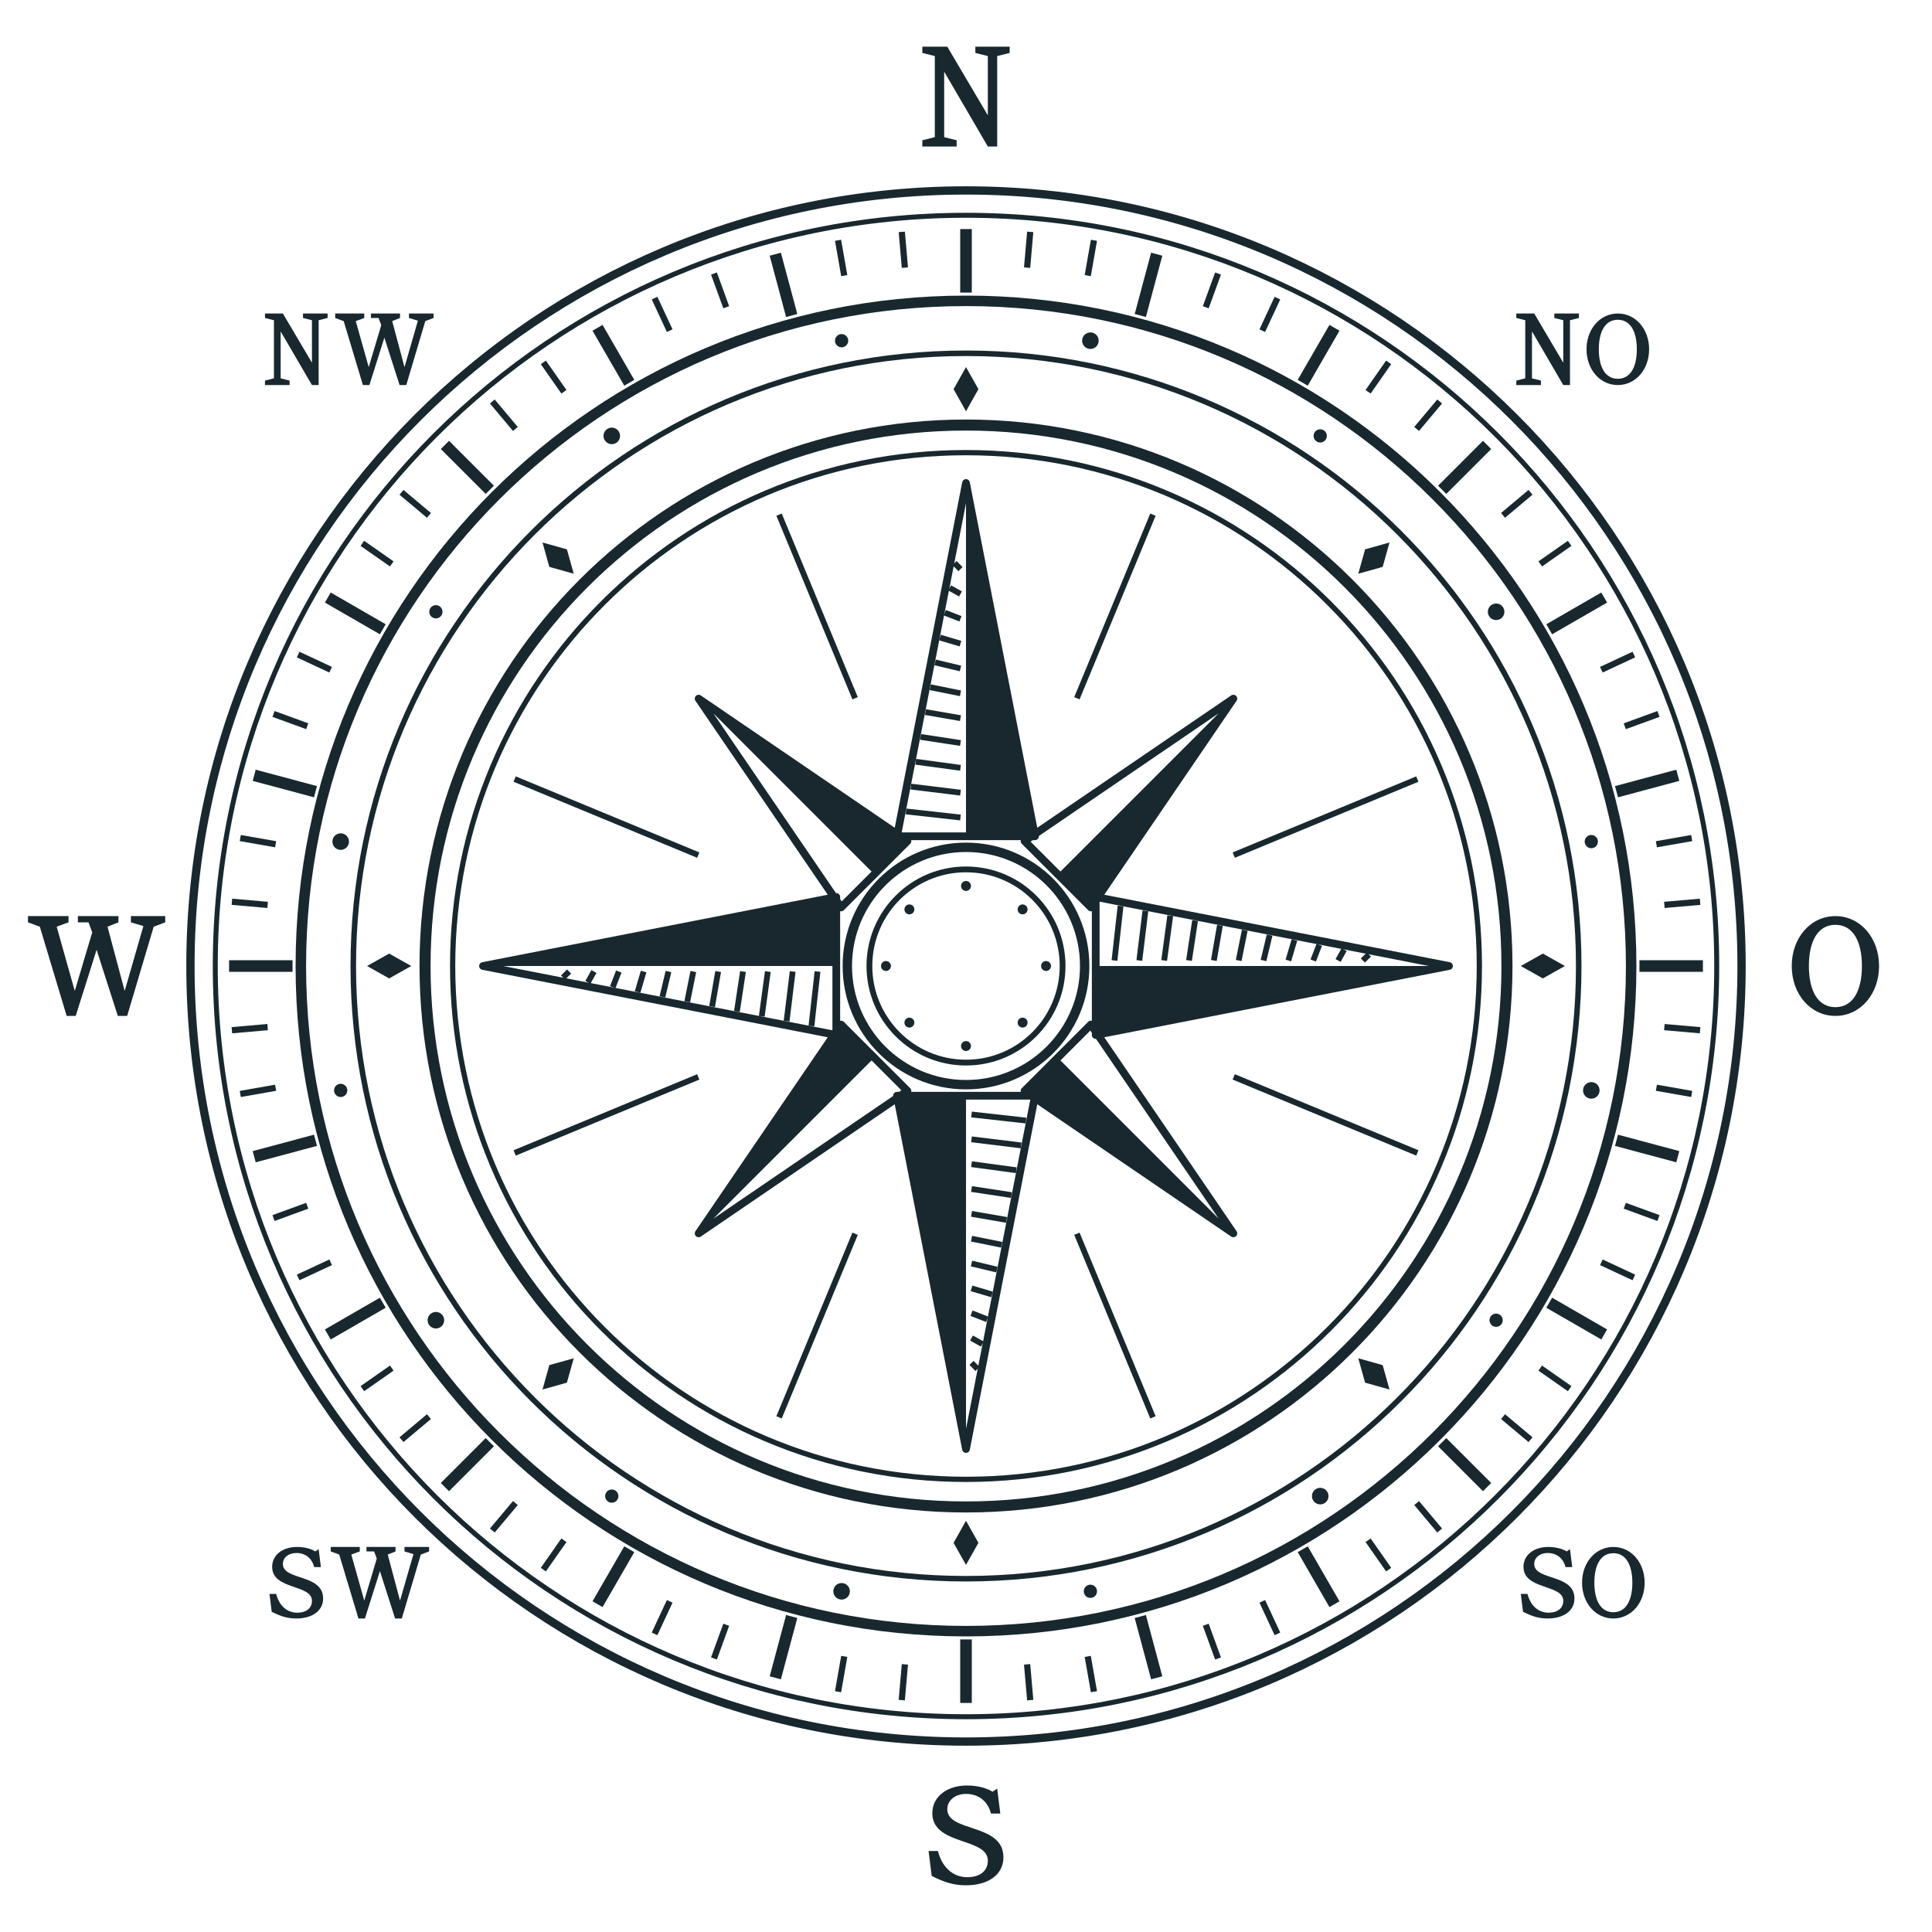
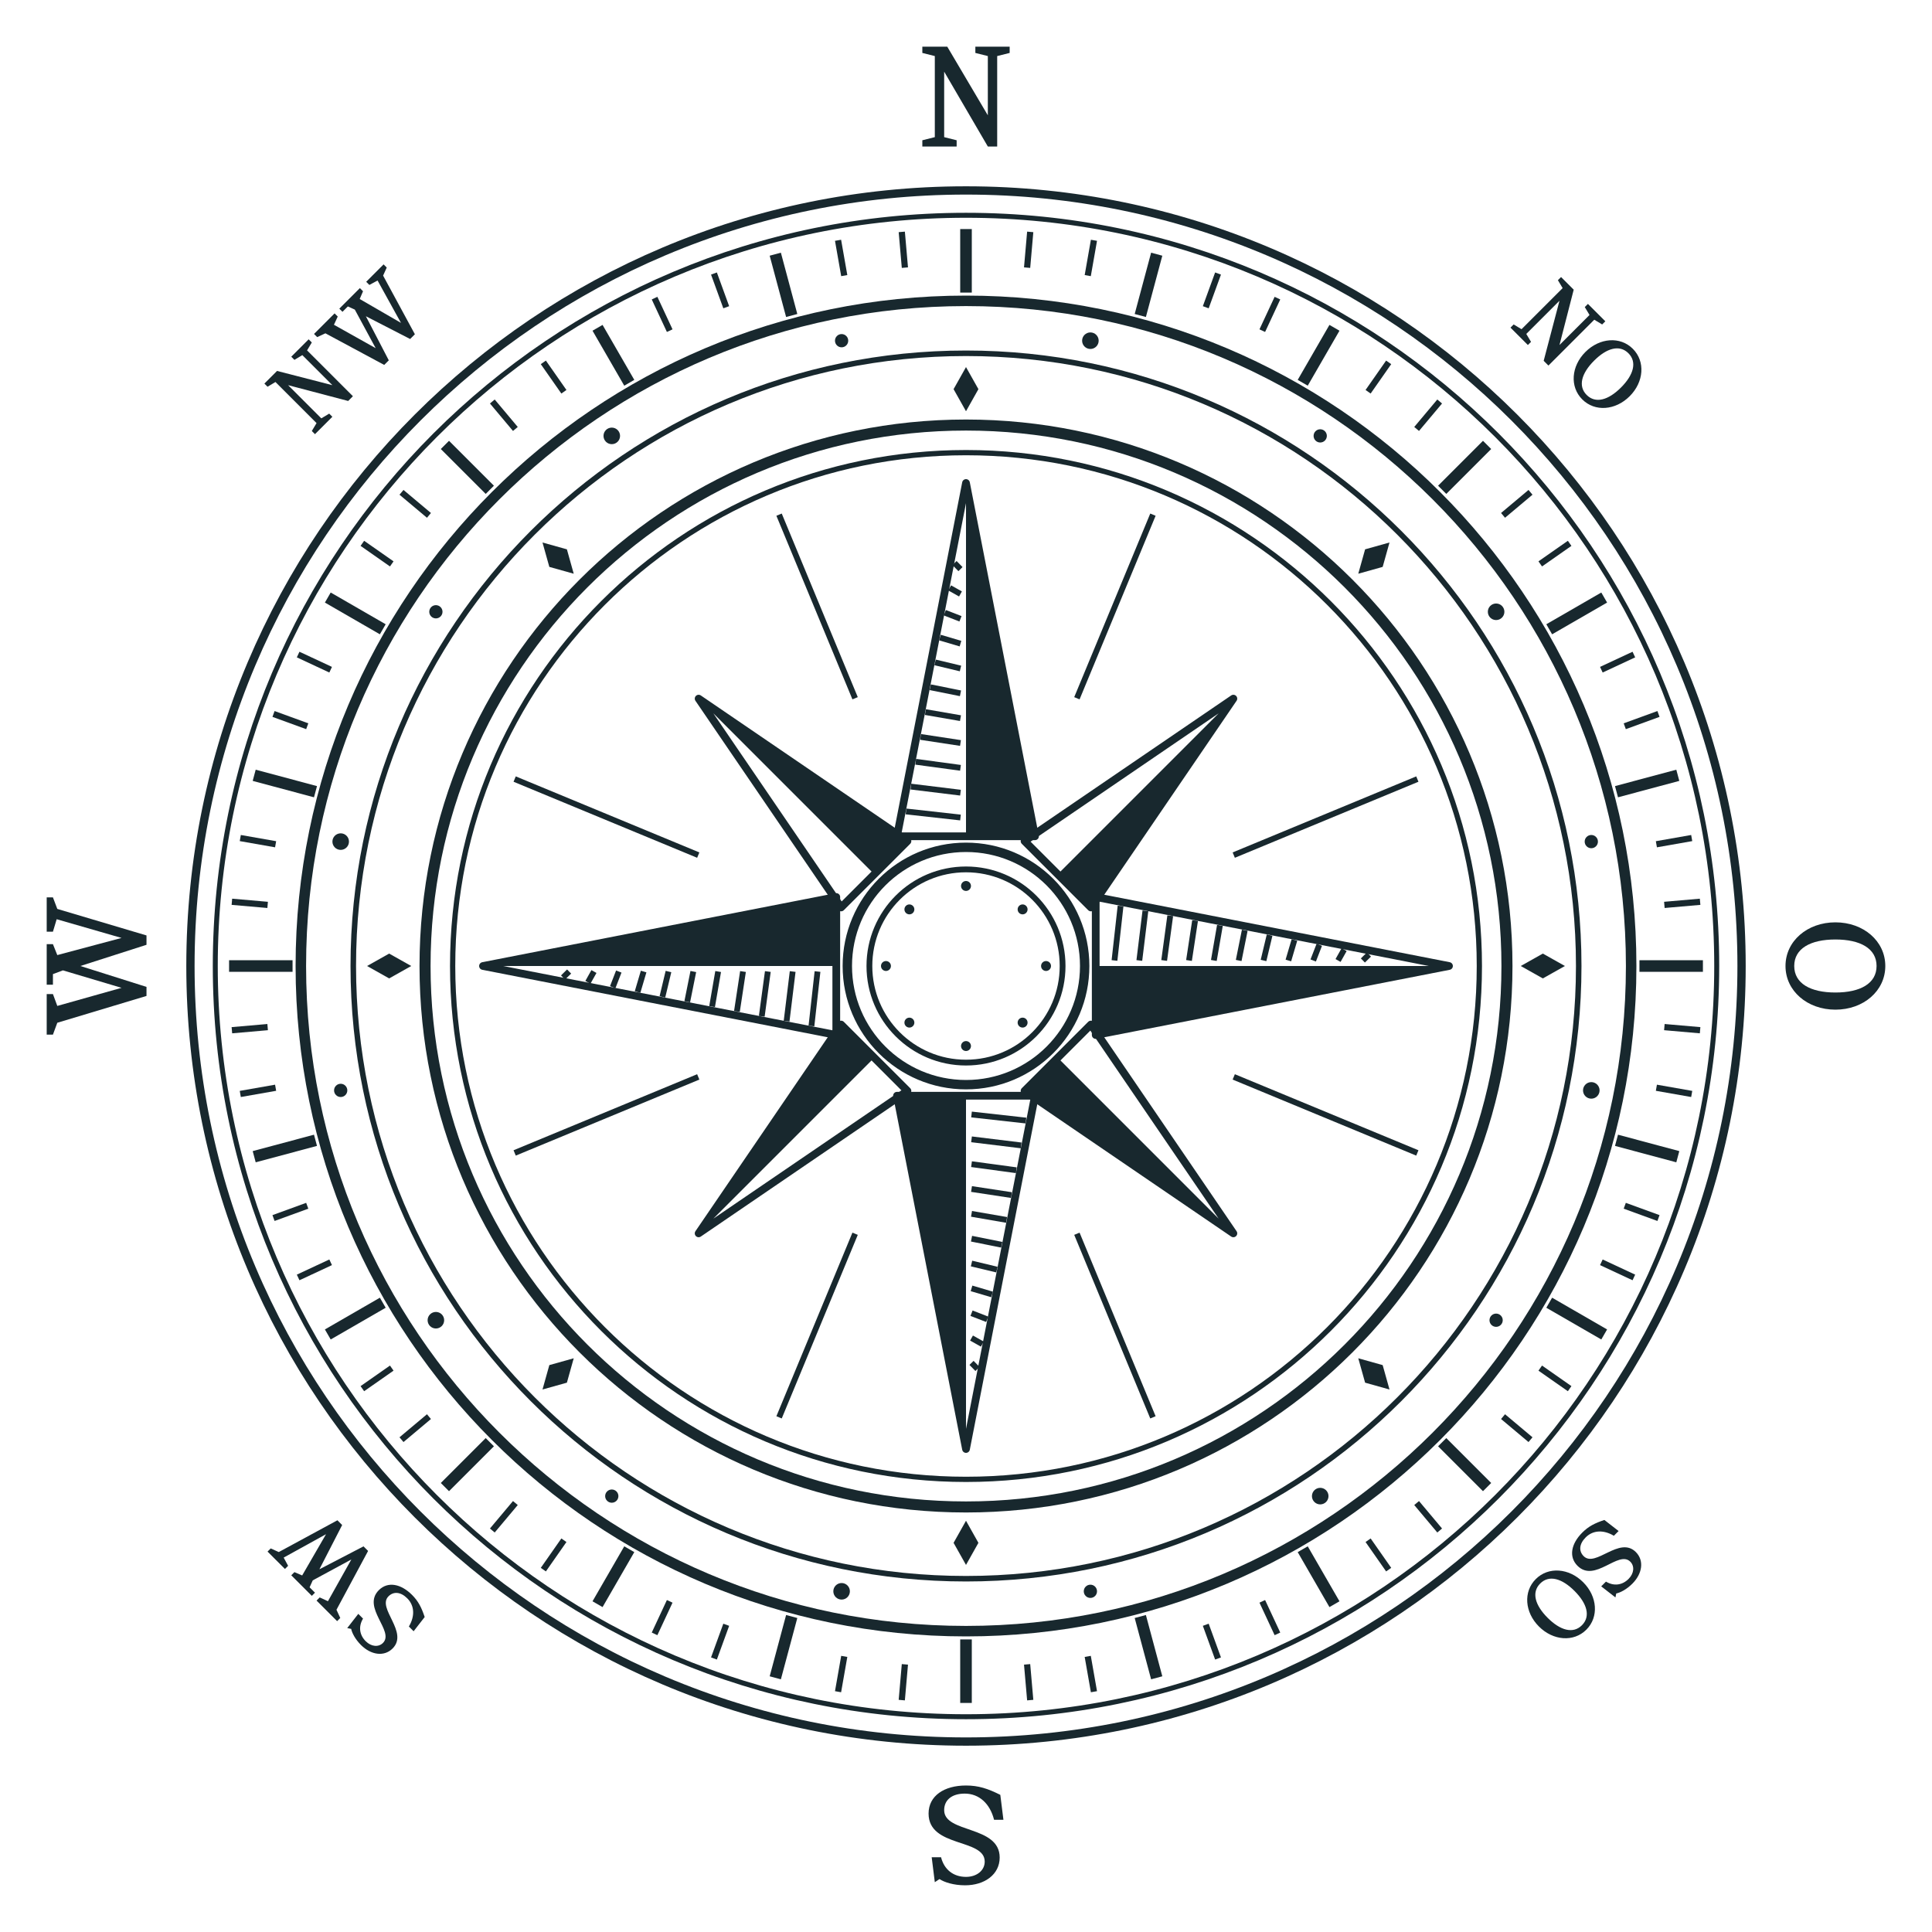
<svg xmlns="http://www.w3.org/2000/svg" width="700" height="700" viewBox="-350 -350 700 700" role="img" aria-labelledby="title desc" fill="#18282e">
  <g fill="none" stroke="#18282e" stroke-width="3">
    <circle cx="0" cy="0" r="281" stroke-width="3" />
    <circle cx="0" cy="0" r="272" stroke-width="1.8" />
    <circle cx="0" cy="0" r="241" stroke-width="3.8" />
    <circle cx="0" cy="0" r="222" stroke-width="2" />
    <circle cx="0" cy="0" r="196" stroke-width="4" />
    <circle cx="0" cy="0" r="186" stroke-width="1.9" />
    <circle cx="0" cy="0" r="43" stroke-width="3.4" />
    <path d="M0 -267L0 -244M69.1 -257.9L63.15 -235.69M133.5 -231.23L122 -211.31M188.8 -188.8L172.53 -172.53M231.23 -133.5L211.31 -122M257.9 -69.1L235.69 -63.15M267 0L244 0M257.9 69.1L235.69 63.15M231.23 133.5L211.31 122M188.8 188.8L172.53 172.53M133.5 231.23L122 211.31M69.1 257.9L63.15 235.69M0 267L0 244M-69.1 257.9L-63.15 235.69M-133.5 231.23L-122 211.31M-188.8 188.8L-172.53 172.53M-231.23 133.5L-211.31 122M-257.9 69.1L-235.69 63.15M-267 0L-244 0M-257.9 -69.1L-235.69 -63.15M-231.23 -133.5L-211.31 -122M-188.8 -188.8L-172.53 -172.53M-133.5 -231.23L-122 -211.31M-69.1 -257.9L-63.15 -235.69" stroke-width="4.2" />
    <path d="M23.27 -265.98L22.14 -253.03M46.36 -262.94L44.11 -250.14M91.32 -250.9L86.87 -238.68M112.84 -241.98L107.35 -230.2M153.14 -218.71L145.69 -208.06M171.62 -204.53L163.27 -194.58M204.53 -171.62L194.58 -163.27M218.71 -153.14L208.06 -145.69M241.98 -112.84L230.2 -107.35M250.9 -91.32L238.68 -86.87M262.94 -46.36L250.14 -44.11M265.98 -23.27L253.03 -22.14M265.98 23.27L253.03 22.14M262.94 46.36L250.14 44.11M250.9 91.32L238.68 86.87M241.98 112.84L230.2 107.35M218.71 153.14L208.06 145.69M204.53 171.62L194.58 163.27M171.62 204.53L163.27 194.58M153.14 218.71L145.69 208.06M112.84 241.98L107.35 230.2M91.32 250.9L86.87 238.68M46.36 262.94L44.11 250.14M23.27 265.98L22.14 253.03M-23.27 265.98L-22.14 253.03M-46.36 262.94L-44.11 250.14M-91.32 250.9L-86.87 238.68M-112.84 241.98L-107.35 230.2M-153.14 218.71L-145.69 208.06M-171.62 204.53L-163.27 194.58M-204.53 171.62L-194.58 163.27M-218.71 153.14L-208.06 145.69M-241.98 112.84L-230.2 107.35M-250.9 91.32L-238.68 86.87M-262.94 46.36L-250.14 44.11M-265.98 23.27L-253.03 22.14M-265.98 -23.27L-253.03 -22.14M-262.94 -46.36L-250.14 -44.11M-250.9 -91.32L-238.68 -86.87M-241.98 -112.84L-230.2 -107.35M-218.71 -153.14L-208.06 -145.69M-204.53 -171.62L-194.58 -163.27M-171.62 -204.53L-163.27 -194.58M-153.14 -218.71L-145.69 -208.06M-112.84 -241.98L-107.35 -230.2M-91.32 -250.9L-86.87 -238.68M-46.36 -262.94L-44.11 -250.14M-23.27 -265.98L-22.14 -253.03" stroke-width="2.25" />
    <path d="M40.18 -97.01L67.73 -163.53M97.01 -40.18L163.53 -67.73M97.01 40.18L163.53 67.73M40.18 97.01L67.73 163.53M-40.18 97.01L-67.73 163.53M-97.01 40.18L-163.53 67.73M-97.01 -40.18L-163.53 -67.73M-40.18 -97.01L-67.73 -163.53" stroke-width="2.1" />
  </g>
  <circle cx="45.07" cy="-226.56" r="3" />
  <circle cx="128.34" cy="-192.07" r="2.4" />
  <circle cx="192.07" cy="-128.34" r="3" />
  <circle cx="226.56" cy="-45.07" r="2.4" />
  <circle cx="226.56" cy="45.07" r="3" />
  <circle cx="192.07" cy="128.34" r="2.4" />
  <circle cx="128.34" cy="192.07" r="3" />
  <circle cx="45.07" cy="226.56" r="2.4" />
  <circle cx="-45.07" cy="226.56" r="3" />
  <circle cx="-128.34" cy="192.07" r="2.4" />
  <circle cx="-192.07" cy="128.34" r="3" />
  <circle cx="-226.56" cy="45.07" r="2.4" />
  <circle cx="-226.56" cy="-45.07" r="3" />
  <circle cx="-192.07" cy="-128.34" r="2.4" />
  <circle cx="-128.34" cy="-192.07" r="3" />
  <circle cx="-45.07" cy="-226.56" r="2.4" />
  <g transform="rotate(0)">
    <path d="M0 -217L4.5 -209 0 -201 -4.5 -209Z" />
  </g>
  <g transform="rotate(45)">
    <path d="M0 -217L4.5 -209 0 -201 -4.5 -209Z" />
  </g>
  <g transform="rotate(90)">
    <path d="M0 -217L4.5 -209 0 -201 -4.5 -209Z" />
  </g>
  <g transform="rotate(135)">
    <path d="M0 -217L4.5 -209 0 -201 -4.5 -209Z" />
  </g>
  <g transform="rotate(180)">
    <path d="M0 -217L4.5 -209 0 -201 -4.5 -209Z" />
  </g>
  <g transform="rotate(225)">
    <path d="M0 -217L4.5 -209 0 -201 -4.5 -209Z" />
  </g>
  <g transform="rotate(270)">
    <path d="M0 -217L4.5 -209 0 -201 -4.5 -209Z" />
  </g>
  <g transform="rotate(315)">
    <path d="M0 -217L4.5 -209 0 -201 -4.5 -209Z" />
  </g>
  <g transform="rotate(0)">
    <path d="M0 -175L25 -47H0Z" />
    <g fill="none" stroke="#18282e" stroke-width="2.8" stroke-linejoin="round">
      <path d="M0 -175L-25 -47H25Z" />
      <path d="M-21.74 -56L-2 -53.8M-19.98 -65L-2 -62.8M-18.23 -74L-2 -71.8M-16.47 -83L-2 -80.8M-14.71 -92L-2 -89.8M-12.95 -101L-2 -98.8M-11.2 -110L-2 -107.8M-9.44 -119L-2 -116.8M-7.68 -128L-2 -125.8M-5.92 -137L-2 -134.8M-4.16 -146L-2 -143.8" stroke-width="2.1" />
    </g>
  </g>
  <g transform="rotate(45)">
    <path d="M0 -137L17 -47H0Z" />
    <g fill="none" stroke="#18282e" stroke-width="2.8" stroke-linejoin="round">
      <path d="M0 -137L-17 -47H17Z" />
    </g>
  </g>
  <g transform="rotate(90)">
    <path d="M0 -175L25 -47H0Z" />
    <g fill="none" stroke="#18282e" stroke-width="2.8" stroke-linejoin="round">
      <path d="M0 -175L-25 -47H25Z" />
      <path d="M-21.74 -56L-2 -53.8M-19.98 -65L-2 -62.8M-18.23 -74L-2 -71.8M-16.47 -83L-2 -80.8M-14.71 -92L-2 -89.8M-12.95 -101L-2 -98.8M-11.2 -110L-2 -107.8M-9.44 -119L-2 -116.8M-7.68 -128L-2 -125.8M-5.92 -137L-2 -134.8M-4.16 -146L-2 -143.8" stroke-width="2.1" />
    </g>
  </g>
  <g transform="rotate(135)">
    <path d="M0 -137L17 -47H0Z" />
    <g fill="none" stroke="#18282e" stroke-width="2.8" stroke-linejoin="round">
      <path d="M0 -137L-17 -47H17Z" />
    </g>
  </g>
  <g transform="rotate(180)">
    <path d="M0 -175L25 -47H0Z" />
    <g fill="none" stroke="#18282e" stroke-width="2.8" stroke-linejoin="round">
      <path d="M0 -175L-25 -47H25Z" />
      <path d="M-21.74 -56L-2 -53.8M-19.98 -65L-2 -62.8M-18.23 -74L-2 -71.8M-16.47 -83L-2 -80.8M-14.71 -92L-2 -89.8M-12.95 -101L-2 -98.8M-11.2 -110L-2 -107.8M-9.44 -119L-2 -116.8M-7.68 -128L-2 -125.8M-5.92 -137L-2 -134.8M-4.16 -146L-2 -143.8" stroke-width="2.1" />
    </g>
  </g>
  <g transform="rotate(225)">
    <path d="M0 -137L17 -47H0Z" />
    <g fill="none" stroke="#18282e" stroke-width="2.8" stroke-linejoin="round">
      <path d="M0 -137L-17 -47H17Z" />
    </g>
  </g>
  <g transform="rotate(270)">
    <path d="M0 -175L25 -47H0Z" />
    <g fill="none" stroke="#18282e" stroke-width="2.8" stroke-linejoin="round">
      <path d="M0 -175L-25 -47H25Z" />
      <path d="M-21.74 -56L-2 -53.8M-19.98 -65L-2 -62.8M-18.23 -74L-2 -71.8M-16.47 -83L-2 -80.8M-14.71 -92L-2 -89.8M-12.95 -101L-2 -98.8M-11.2 -110L-2 -107.8M-9.44 -119L-2 -116.8M-7.68 -128L-2 -125.8M-5.92 -137L-2 -134.8M-4.16 -146L-2 -143.8" stroke-width="2.1" />
    </g>
  </g>
  <g transform="rotate(315)">
    <path d="M0 -137L17 -47H0Z" />
    <g fill="none" stroke="#18282e" stroke-width="2.8" stroke-linejoin="round">
      <path d="M0 -137L-17 -47H17Z" />
    </g>
  </g>
  <g fill="none" stroke="#18282e" stroke-width="2.1">
    <circle cx="0" cy="0" r="35" stroke-width="2.1" />
  </g>
  <circle cx="0" cy="-29" r="1.8" />
  <circle cx="20.51" cy="-20.51" r="1.8" />
  <circle cx="29" cy="0" r="1.8" />
  <circle cx="20.51" cy="20.51" r="1.8" />
  <circle cx="0" cy="29" r="1.8" />
  <circle cx="-20.51" cy="20.51" r="1.8" />
  <circle cx="-29" cy="0" r="1.8" />
  <circle cx="-20.51" cy="-20.51" r="1.8" />
-   <g transform="translate(0 -315) scale(1.13)" fill-rule="evenodd">
+   <g transform="translate(0 -315) rotate(0) scale(1.13)" fill-rule="evenodd">
    <path d="M0 0H8L21 22V3L17 2V0H28V2L24 3V32H21L7 8V29L11 30V32H0V30L4 29V3L0 2Z" transform="translate(-14 -16)" />
  </g>
-   <g transform="translate(223.45 -223.45) scale(0.81)" fill-rule="evenodd">
+   <g transform="translate(223.45 -223.45) rotate(45) scale(0.81)" fill-rule="evenodd">
    <path d="M0 0H8L21 22V3L17 2V0H28V2L24 3V32H21L7 8V29L11 30V32H0V30L4 29V3L0 2Z" transform="translate(-29.7 -16)" />
    <path d="M14 0C22 0 28 7 28 16S22 32 14 32 0 25 0 16 6 0 14 0ZM14 2.8C8.4 2.8 5.5 8 5.5 16S8.4 29.2 14 29.2 22.5 24 22.5 16 19.6 2.8 14 2.8Z" transform="translate(1.7 -16)" />
  </g>
-   <g transform="translate(315 0) scale(1.13)" fill-rule="evenodd">
+   <g transform="translate(315 0) rotate(90) scale(1.13)" fill-rule="evenodd">
    <path d="M14 0C22 0 28 7 28 16S22 32 14 32 0 25 0 16 6 0 14 0ZM14 2.8C8.4 2.8 5.5 8 5.5 16S8.4 29.2 14 29.2 22.5 24 22.5 16 19.6 2.8 14 2.8Z" transform="translate(-14 -16)" />
  </g>
-   <g transform="translate(223.45 223.45) scale(0.81)" fill-rule="evenodd">
+   <g transform="translate(223.45 223.45) rotate(135) scale(0.81)" fill-rule="evenodd">
    <path d="M22 1L23 9H20C19 5 16 2.7 12 2.7 8.5 2.7 6 4.8 6 7.6 6 15.1 24 12 24 23 24 28.7 19 32 12 32 8 32 5 31 1 29L0 21H3C4.3 26.2 7.8 29.4 12.4 29.4 16.6 29.4 19 27.3 19 24.1 19 16.6 1.2 19.3 1.2 8.9 1.2 3.5 6 0 12.3 0 16 0 19 1 20.5 2Z" transform="translate(-27.7 -16)" />
    <path d="M14 0C22 0 28 7 28 16S22 32 14 32 0 25 0 16 6 0 14 0ZM14 2.8C8.4 2.8 5.5 8 5.5 16S8.4 29.2 14 29.2 22.5 24 22.5 16 19.6 2.8 14 2.8Z" transform="translate(-0.3 -16)" />
  </g>
-   <g transform="translate(0 315) scale(1.13)" fill-rule="evenodd">
+   <g transform="translate(0 315) rotate(180) scale(1.13)" fill-rule="evenodd">
    <path d="M22 1L23 9H20C19 5 16 2.7 12 2.7 8.5 2.7 6 4.8 6 7.6 6 15.1 24 12 24 23 24 28.7 19 32 12 32 8 32 5 31 1 29L0 21H3C4.3 26.2 7.8 29.4 12.4 29.4 16.6 29.4 19 27.3 19 24.1 19 16.6 1.2 19.3 1.2 8.9 1.2 3.5 6 0 12.3 0 16 0 19 1 20.5 2Z" transform="translate(-12 -16)" />
  </g>
-   <g transform="translate(-223.45 223.45) scale(0.81)" fill-rule="evenodd">
+   <g transform="translate(-223.45 223.45) rotate(225) scale(0.81)" fill-rule="evenodd">
    <path d="M22 1L23 9H20C19 5 16 2.7 12 2.7 8.5 2.7 6 4.8 6 7.6 6 15.1 24 12 24 23 24 28.7 19 32 12 32 8 32 5 31 1 29L0 21H3C4.3 26.2 7.8 29.4 12.4 29.4 16.6 29.4 19 27.3 19 24.1 19 16.6 1.2 19.3 1.2 8.9 1.2 3.5 6 0 12.3 0 16 0 19 1 20.5 2Z" transform="translate(-35.7 -16)" />
    <path d="M0 0H13V2L9.2 3.4 15 24 20.6 5.2 19.4 2H16V0H29V2L25.5 3.4 31 24 37 3.2 33 2V0H44V2L40.3 3.4 31.8 32H28.8L22 10.8 15.3 32H12.4L3.8 3.4 0 2Z" transform="translate(-8.3 -16)" />
  </g>
-   <g transform="translate(-315 0) scale(1.13)" fill-rule="evenodd">
+   <g transform="translate(-315 0) rotate(270) scale(1.13)" fill-rule="evenodd">
    <path d="M0 0H13V2L9.2 3.4 15 24 20.6 5.2 19.4 2H16V0H29V2L25.5 3.4 31 24 37 3.2 33 2V0H44V2L40.3 3.4 31.8 32H28.8L22 10.8 15.3 32H12.4L3.8 3.4 0 2Z" transform="translate(-22 -16)" />
  </g>
-   <g transform="translate(-223.45 -223.45) scale(0.81)" fill-rule="evenodd">
+   <g transform="translate(-223.45 -223.45) rotate(315) scale(0.81)" fill-rule="evenodd">
    <path d="M0 0H8L21 22V3L17 2V0H28V2L24 3V32H21L7 8V29L11 30V32H0V30L4 29V3L0 2Z" transform="translate(-37.7 -16)" />
    <path d="M0 0H13V2L9.2 3.4 15 24 20.6 5.2 19.4 2H16V0H29V2L25.5 3.4 31 24 37 3.2 33 2V0H44V2L40.3 3.4 31.8 32H28.8L22 10.8 15.3 32H12.4L3.8 3.4 0 2Z" transform="translate(-6.3 -16)" />
  </g>
</svg>
